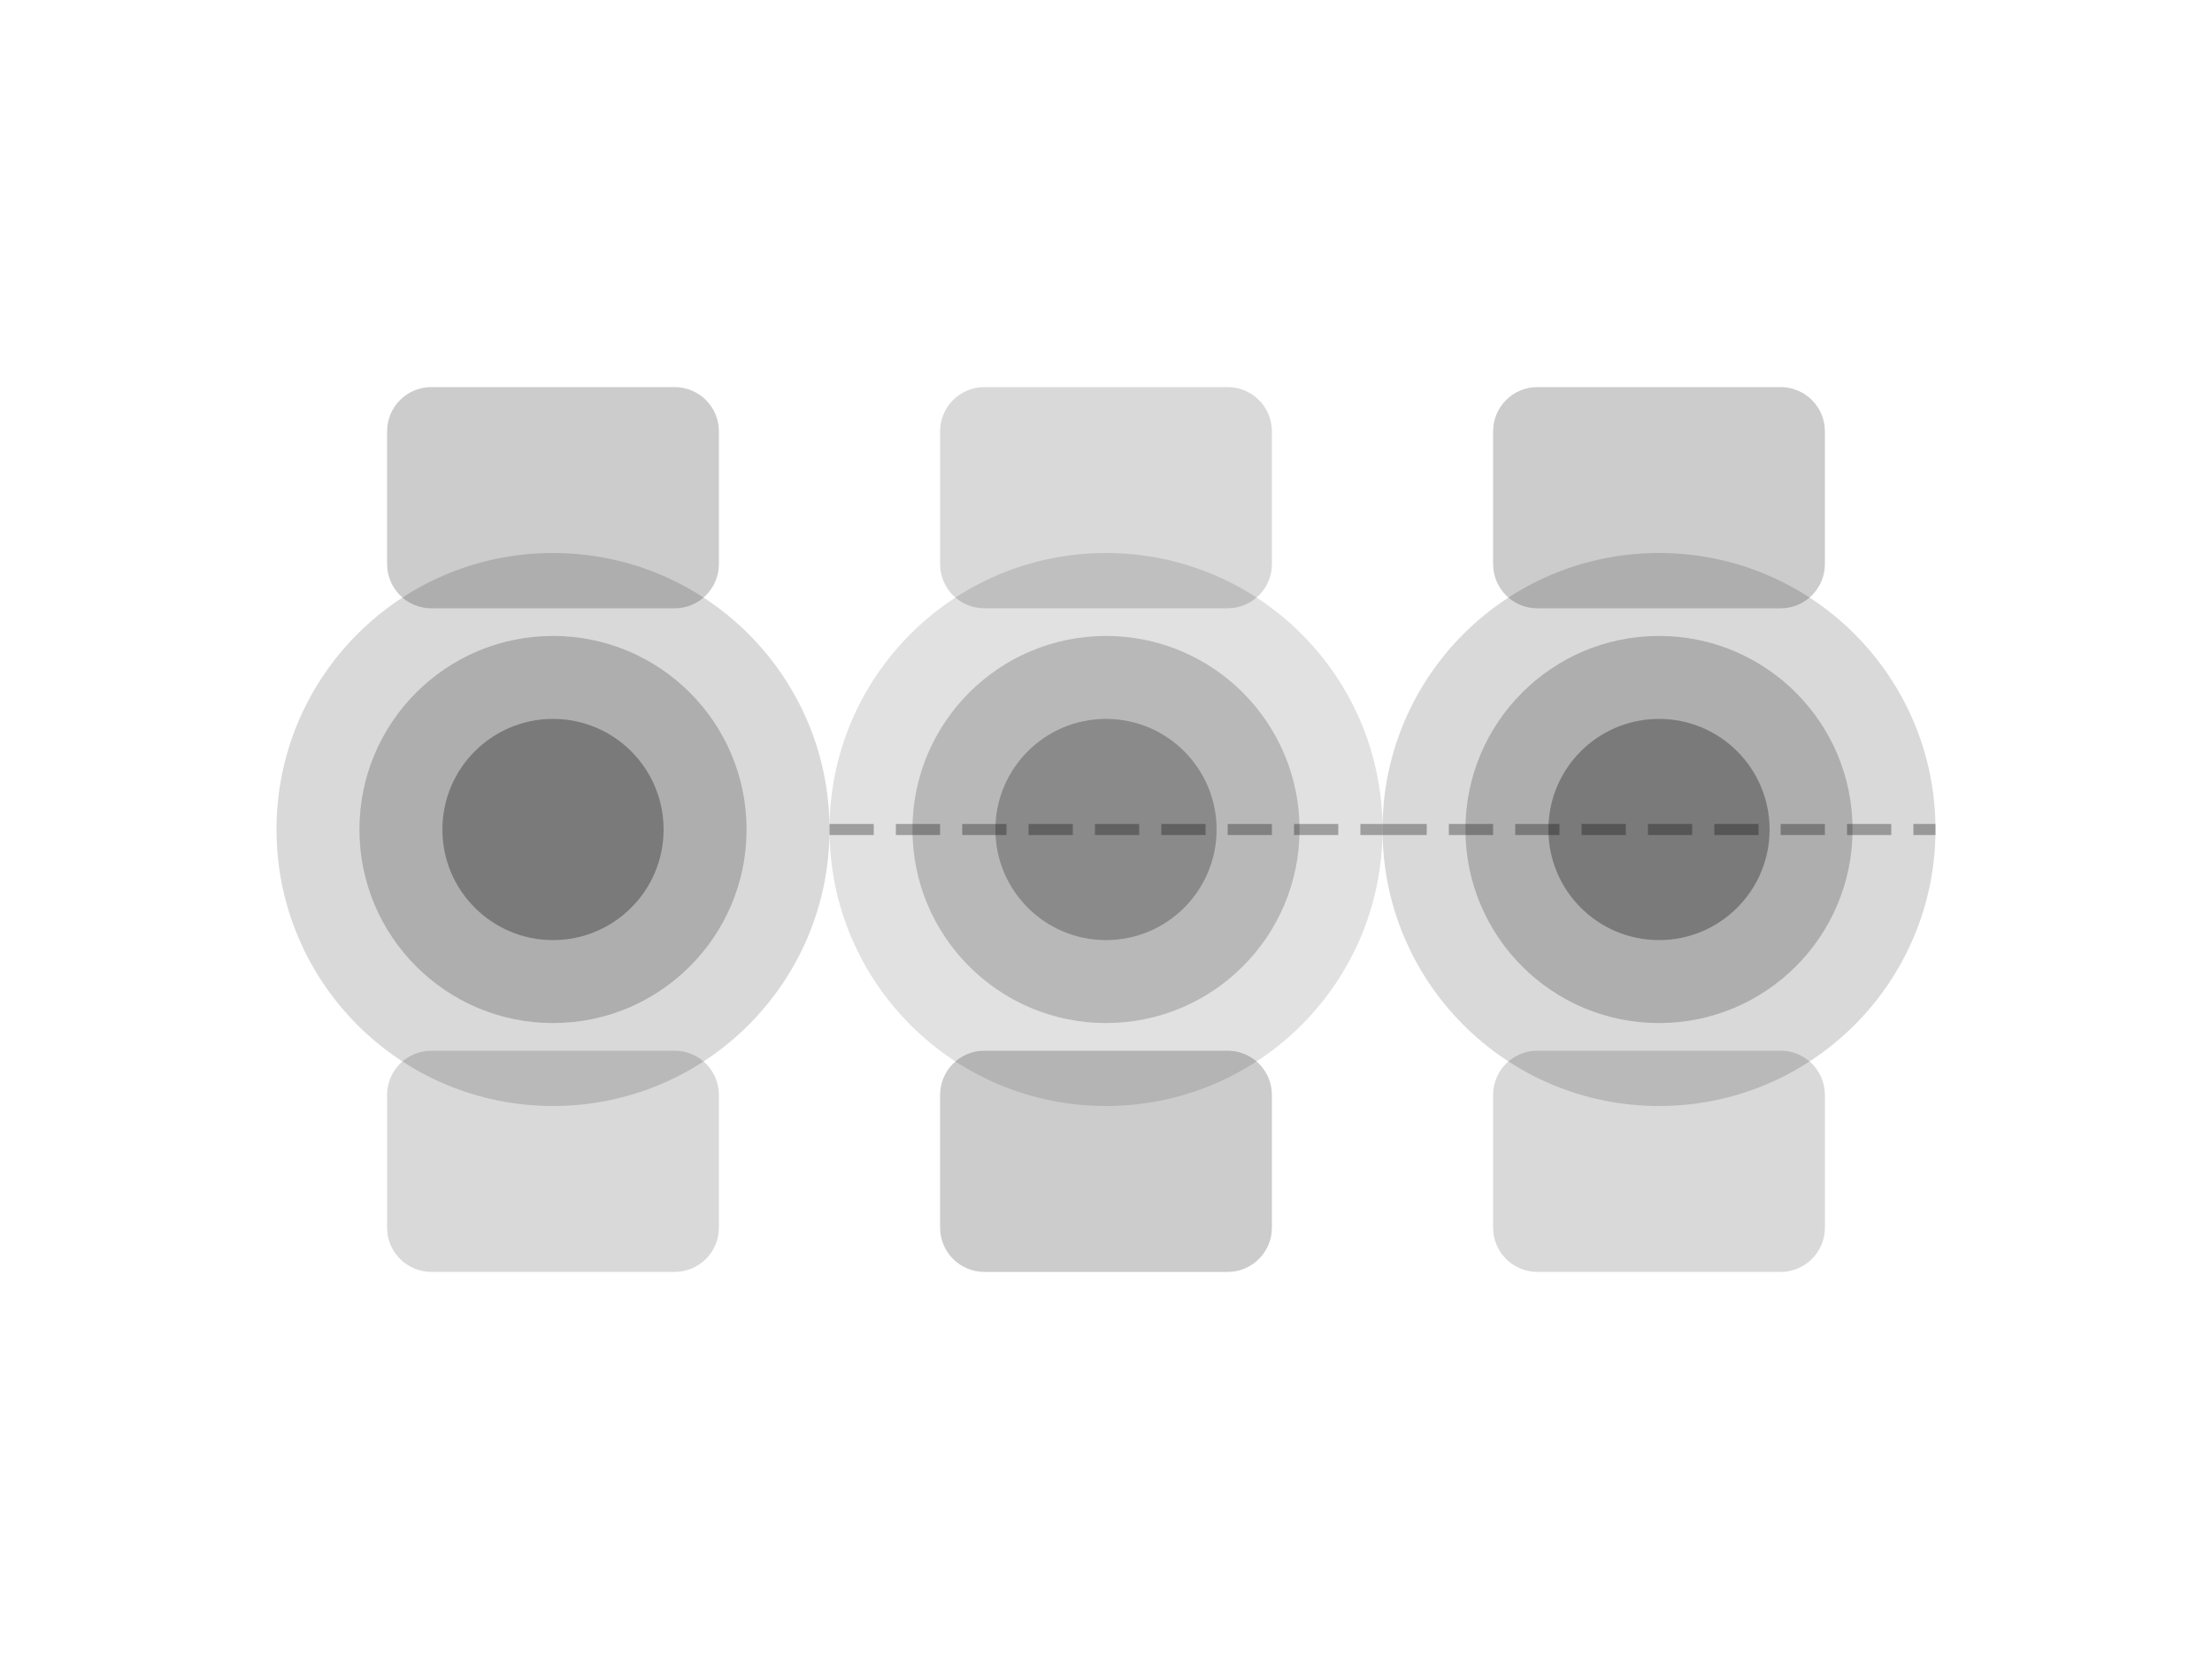
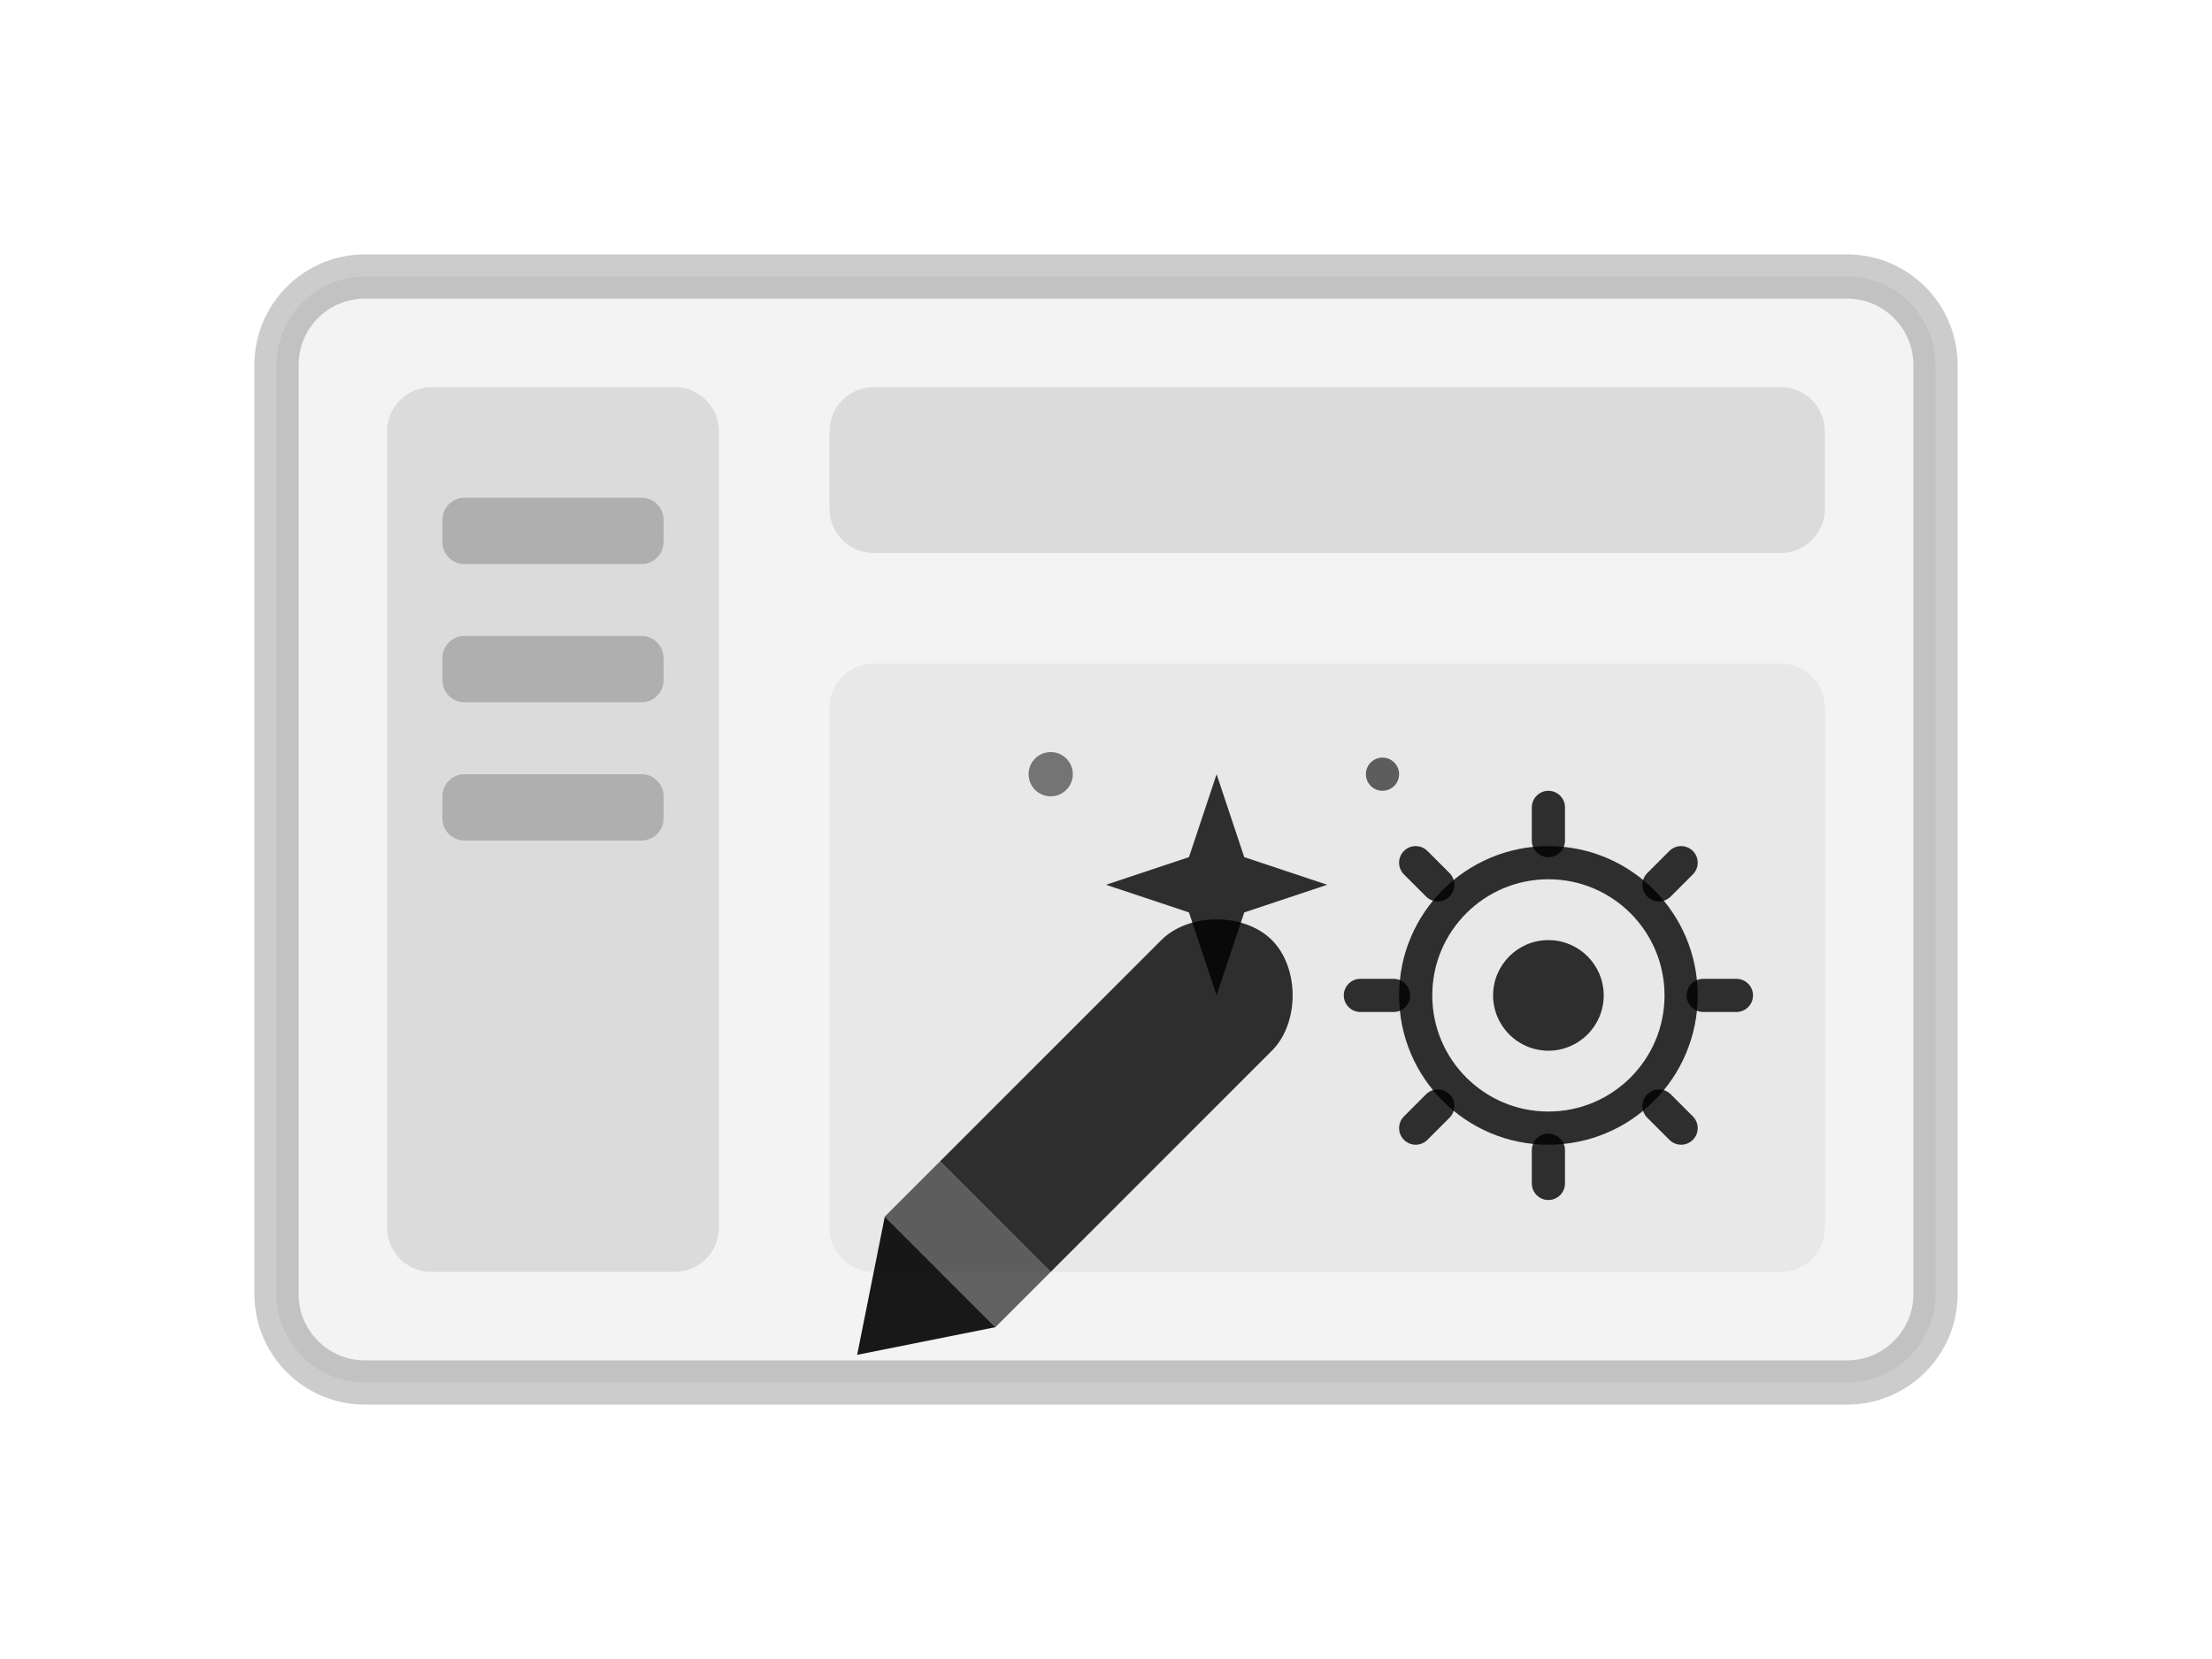
<svg xmlns="http://www.w3.org/2000/svg" viewBox="0 0 400 300" fill="none">
-   <circle cx="100" cy="150" r="50" fill="currentColor" fill-opacity="0.15" />
-   <circle cx="100" cy="150" r="35" fill="currentColor" fill-opacity="0.2" />
-   <circle cx="100" cy="150" r="20" fill="currentColor" fill-opacity="0.3" />
-   <circle cx="200" cy="150" r="50" fill="currentColor" fill-opacity="0.12" />
-   <circle cx="200" cy="150" r="35" fill="currentColor" fill-opacity="0.18" />
-   <circle cx="200" cy="150" r="20" fill="currentColor" fill-opacity="0.25" />
-   <circle cx="300" cy="150" r="50" fill="currentColor" fill-opacity="0.15" />
-   <circle cx="300" cy="150" r="35" fill="currentColor" fill-opacity="0.2" />
-   <circle cx="300" cy="150" r="20" fill="currentColor" fill-opacity="0.3" />
-   <rect x="70" y="70" width="60" height="40" rx="8" fill="currentColor" fill-opacity="0.2" />
-   <rect x="170" y="70" width="60" height="40" rx="8" fill="currentColor" fill-opacity="0.15" />
-   <rect x="270" y="70" width="60" height="40" rx="8" fill="currentColor" fill-opacity="0.2" />
-   <rect x="70" y="190" width="60" height="40" rx="8" fill="currentColor" fill-opacity="0.15" />
-   <rect x="170" y="190" width="60" height="40" rx="8" fill="currentColor" fill-opacity="0.2" />
-   <rect x="270" y="190" width="60" height="40" rx="8" fill="currentColor" fill-opacity="0.15" />
-   <path d="M 150 150 L 250 150" stroke="currentColor" stroke-width="2" stroke-opacity="0.3" stroke-dasharray="8 4" />
-   <path d="M 250 150 L 350 150" stroke="currentColor" stroke-width="2" stroke-opacity="0.3" stroke-dasharray="8 4" />
+   <rect x="50" y="50" width="300" height="200" rx="16" stroke="currentColor" stroke-width="8" stroke-opacity="0.2" fill="currentColor" fill-opacity="0.05" />
+   <rect x="70" y="70" width="60" height="160" rx="8" fill="currentColor" fill-opacity="0.1" />
+   <rect x="80" y="90" width="40" height="12" rx="4" fill="currentColor" fill-opacity="0.2" />
+   <rect x="80" y="115" width="40" height="12" rx="4" fill="currentColor" fill-opacity="0.2" />
+   <rect x="80" y="140" width="40" height="12" rx="4" fill="currentColor" fill-opacity="0.2" />
+   <rect x="150" y="70" width="180" height="30" rx="8" fill="currentColor" fill-opacity="0.1" />
+   <rect x="150" y="120" width="180" height="110" rx="8" fill="currentColor" fill-opacity="0.05" />
+   <circle cx="280" cy="180" r="24" stroke="currentColor" stroke-width="6" stroke-opacity="0.8" />
+   <path d="M 280 146 L 280 152 M 280 208 L 280 214 M 246 180 L 252 180 M 308 180 L 314 180             M 256 156 L 260 160 M 300 200 L 304 204 M 256 204 L 260 200 M 300 160 L 304 156" stroke="currentColor" stroke-width="6" stroke-linecap="round" stroke-opacity="0.8" />
+   <circle cx="280" cy="180" r="10" fill="currentColor" fill-opacity="0.8" />
+   <path d="M 170 210 L 210 170 C 215 165, 225 165, 230 170 C 235 175, 235 185, 230 190 L 190 230 Z" fill="currentColor" fill-opacity="0.8" />
+   <path d="M 160 220 L 170 210 L 190 230 L 180 240 Z" fill="currentColor" fill-opacity="0.6" />
+   <path d="M 155 245 L 160 220 L 180 240 Z" fill="currentColor" fill-opacity="0.9" />
+   <path d="M 220 140 L 225 155 L 240 160 L 225 165 L 220 180 L 215 165 L 200 160 L 215 155 Z" fill="currentColor" fill-opacity="0.8" />
+   <circle cx="250" cy="140" r="3" fill="currentColor" fill-opacity="0.6" />
+   <circle cx="190" cy="140" r="4" fill="currentColor" fill-opacity="0.5" />
</svg>
